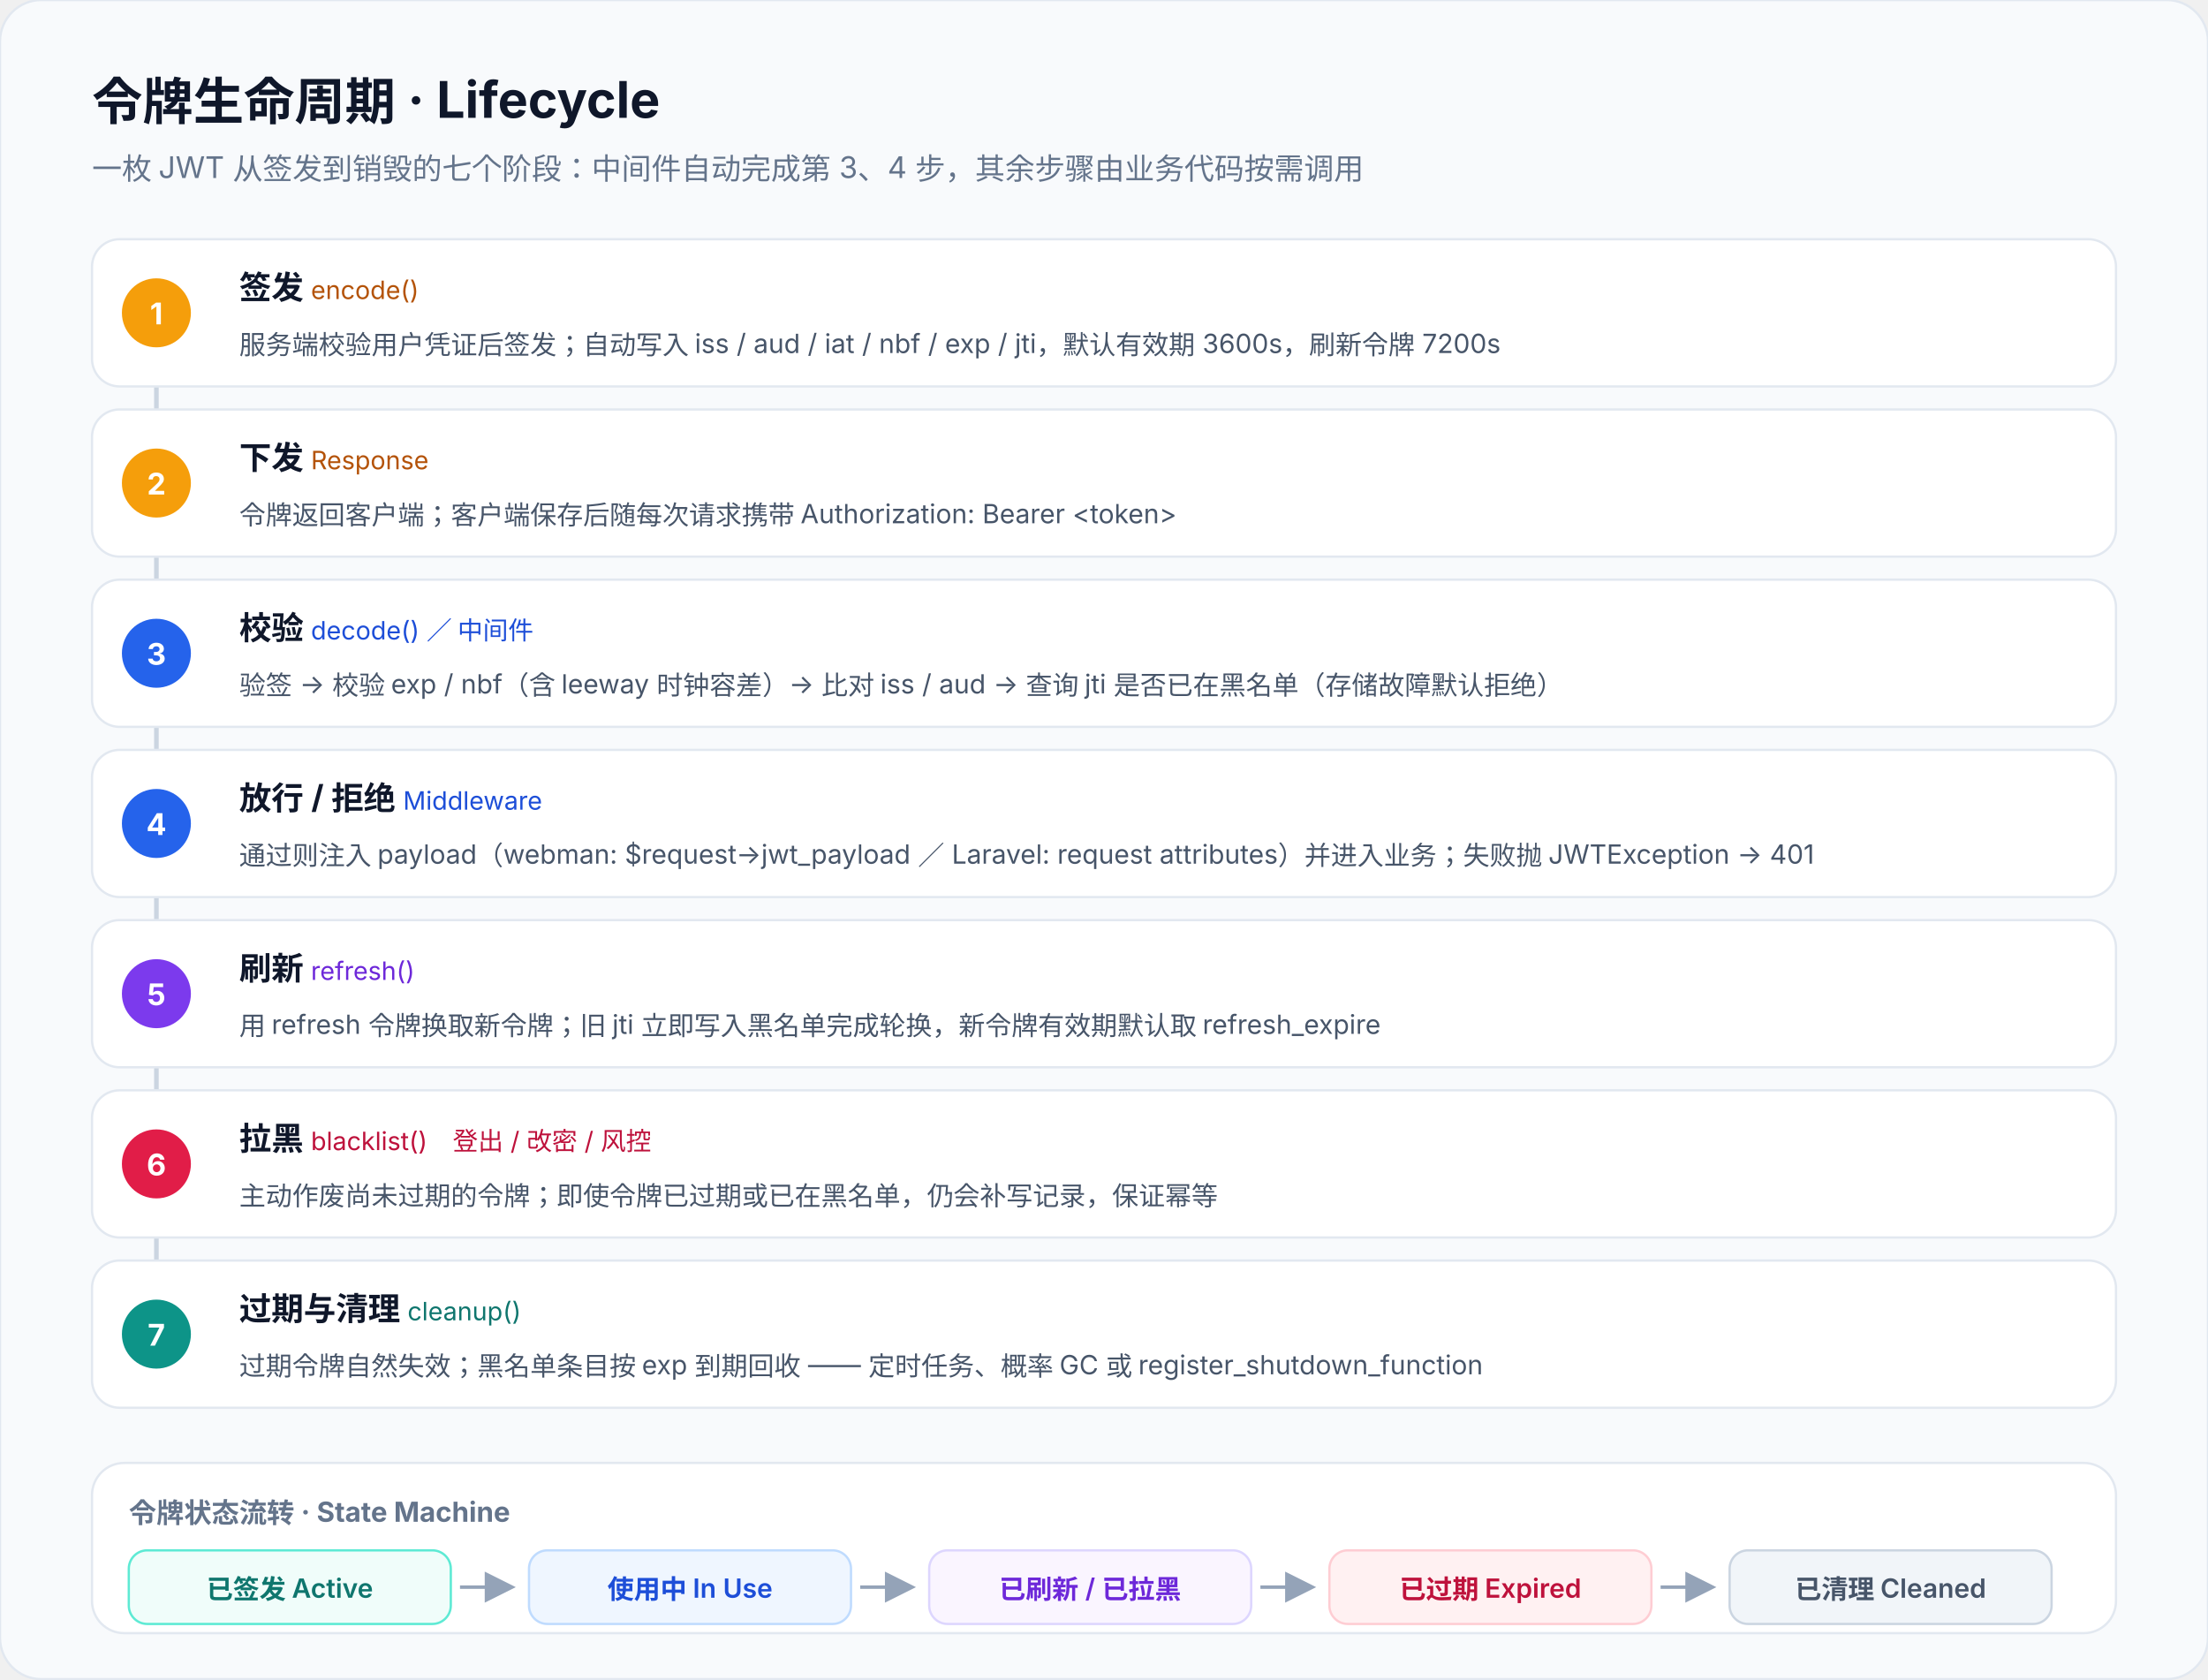
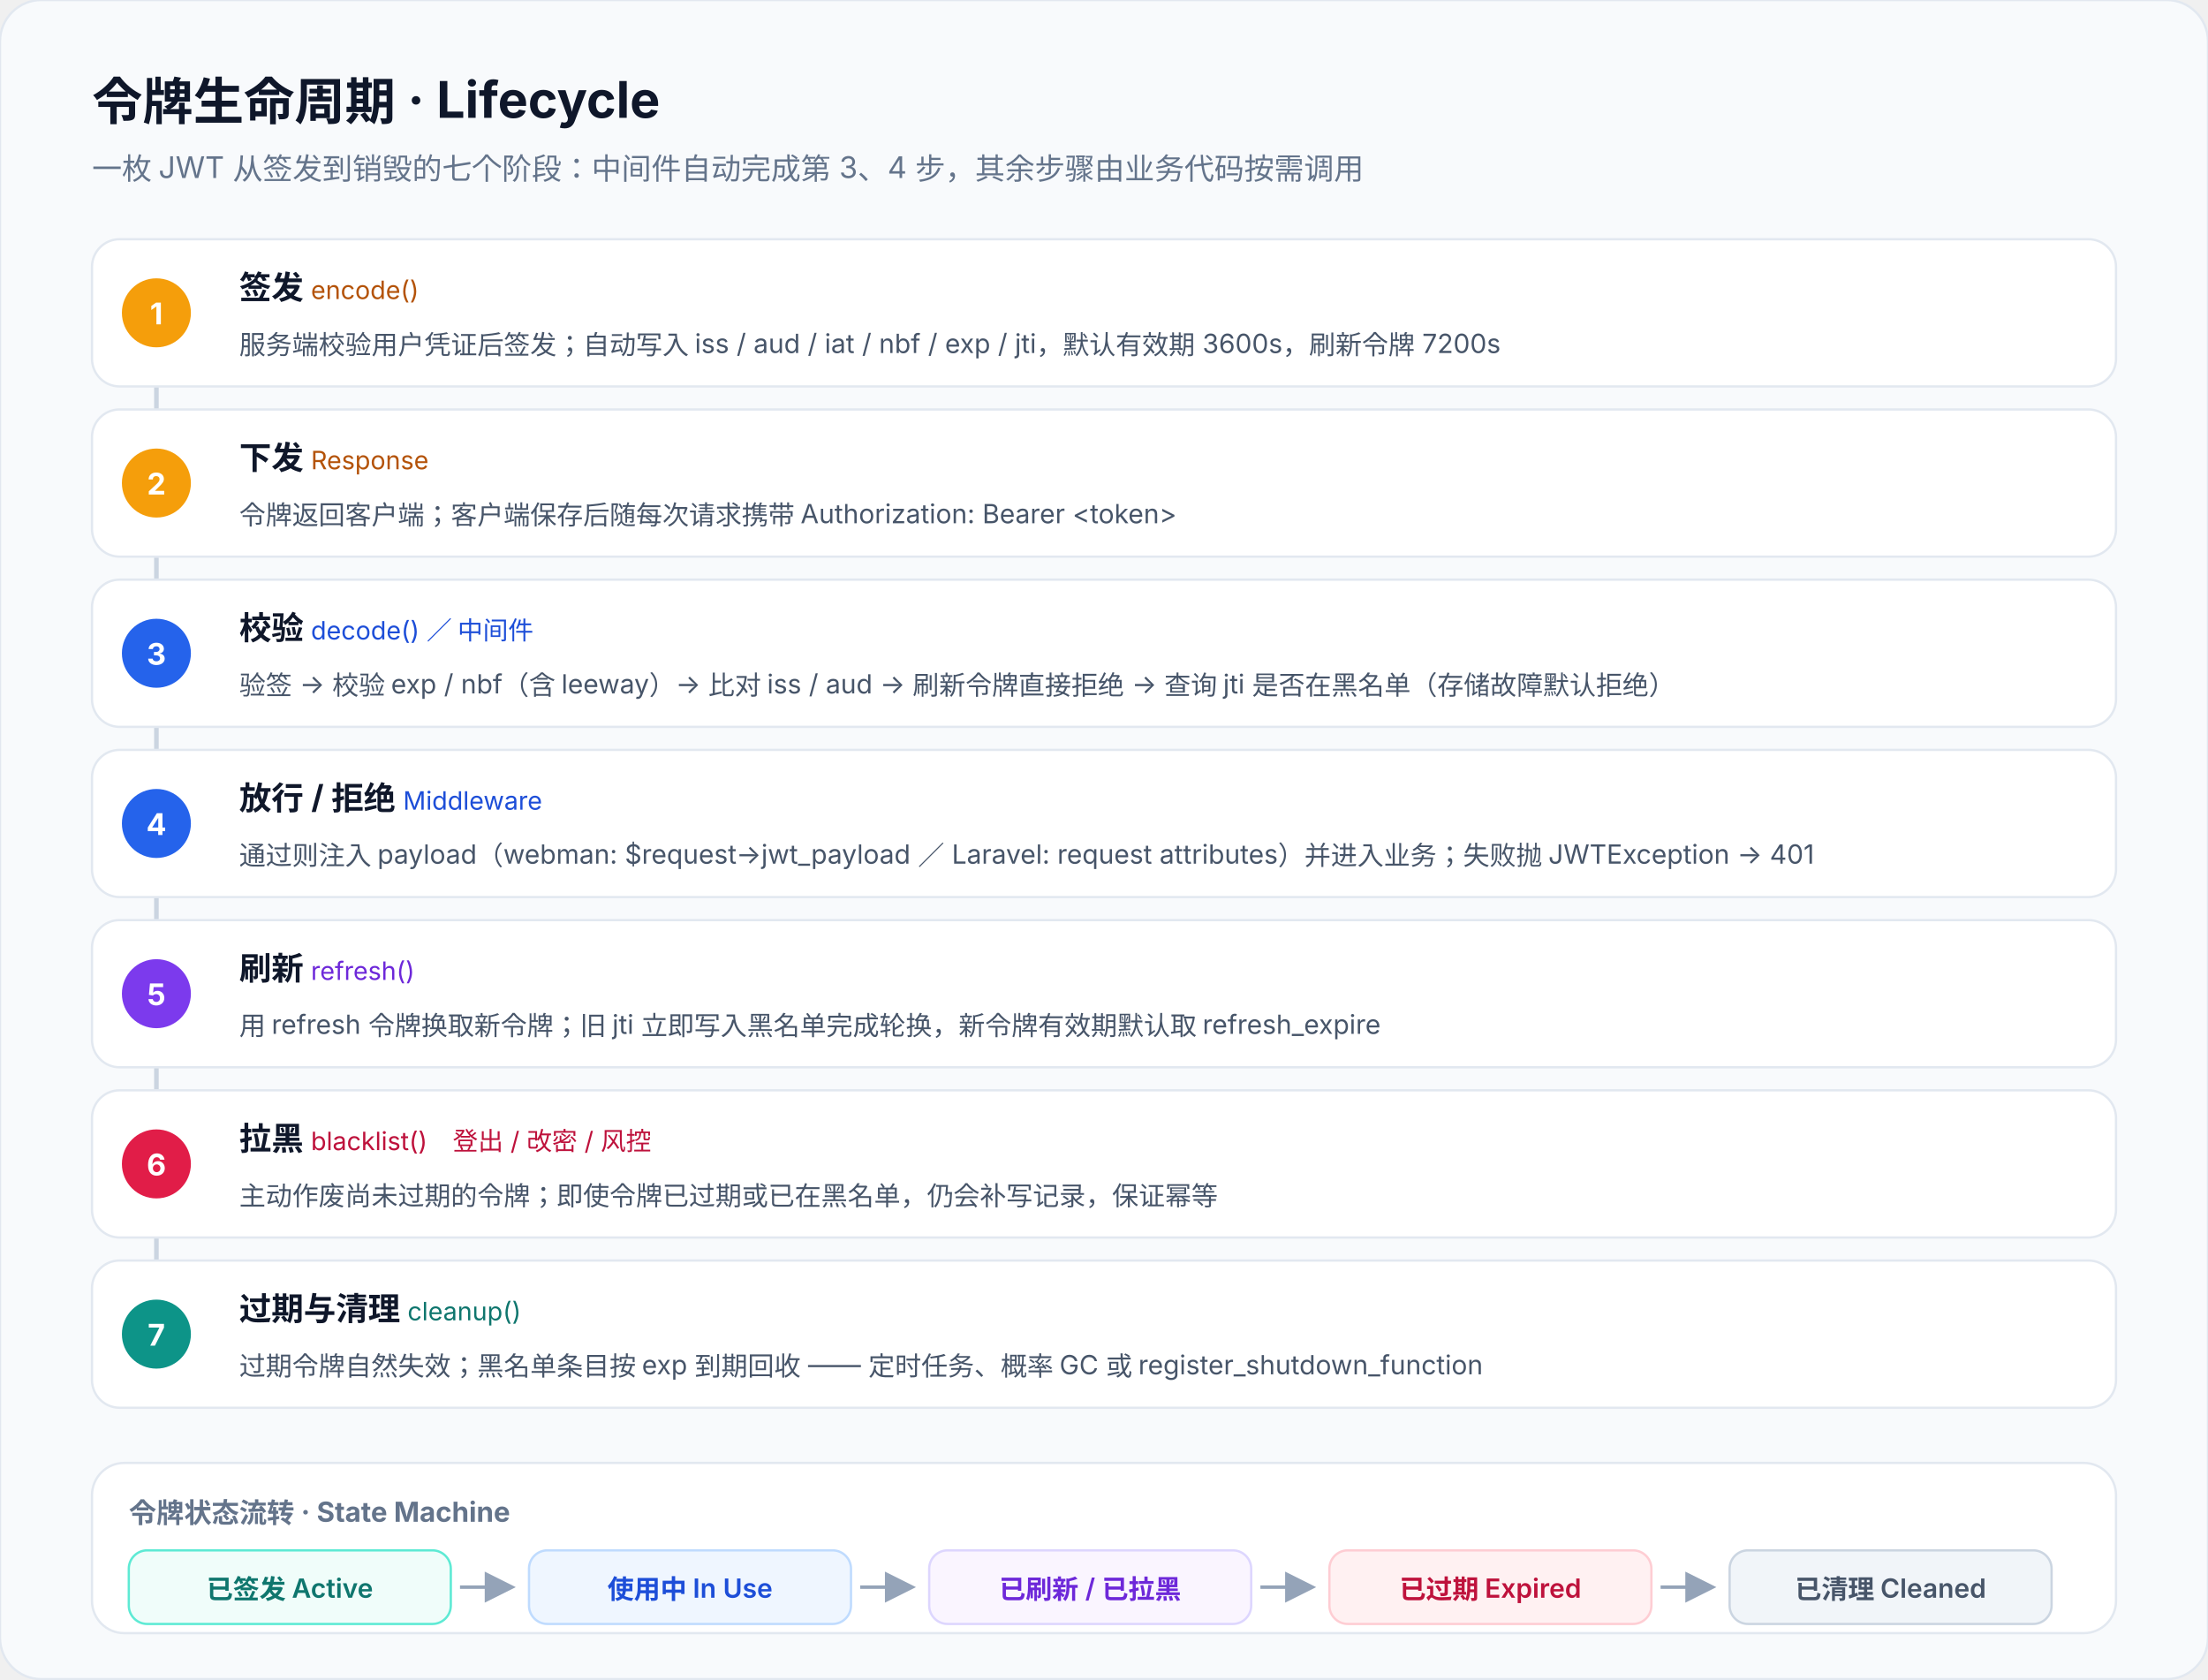
<svg xmlns="http://www.w3.org/2000/svg" width="960" height="730" viewBox="0 0 960 730" role="img" aria-labelledby="lifeTitle lifeDesc" font-family="-apple-system, BlinkMacSystemFont, 'Segoe UI', 'PingFang SC', 'Hiragino Sans GB', 'Microsoft YaHei', sans-serif">
  <defs>
    <marker id="lar" markerWidth="9" markerHeight="9" refX="7.5" refY="4.5" orient="auto">
      <path d="M0 0 L9 4.5 L0 9 z" fill="#94A3B8" />
    </marker>
  </defs>
  <rect x="0" y="0" width="960" height="730" rx="18" fill="#F8FAFC" stroke="#E2E8F0" />
  <text x="40" y="52" font-size="22" font-weight="700" fill="#0F172A">令牌生命周期 · Lifecycle</text>
  <text x="40" y="78" font-size="13" fill="#64748B">一枚 JWT 从签发到销毁的七个阶段：中间件自动完成第 3、4 步，其余步骤由业务代码按需调用</text>
  <line x1="68" y1="136" x2="68" y2="580" stroke="#CBD5E1" stroke-width="2" />
  <rect x="40" y="104" width="880" height="64" rx="12" fill="#FFFFFF" stroke="#E2E8F0" />
  <circle cx="68" cy="136" r="15" fill="#F59E0B" />
  <text x="68" y="141" font-size="13" font-weight="700" fill="#FFFFFF" text-anchor="middle">1</text>
  <text x="104" y="130" font-size="14" font-weight="700" fill="#0F172A">签发 <tspan font-size="11" font-weight="400" fill="#B45309">encode()</tspan>
  </text>
  <text x="104" y="154" font-size="11.5" fill="#475569">服务端校验用户凭证后签发；自动写入 iss / aud / iat / nbf / exp / jti，默认有效期 3600s，刷新令牌 7200s</text>
  <rect x="40" y="178" width="880" height="64" rx="12" fill="#FFFFFF" stroke="#E2E8F0" />
  <circle cx="68" cy="210" r="15" fill="#F59E0B" />
  <text x="68" y="215" font-size="13" font-weight="700" fill="#FFFFFF" text-anchor="middle">2</text>
  <text x="104" y="204" font-size="14" font-weight="700" fill="#0F172A">下发 <tspan font-size="11" font-weight="400" fill="#B45309">Response</tspan>
  </text>
  <text x="104" y="228" font-size="11.5" fill="#475569">令牌返回客户端；客户端保存后随每次请求携带 Authorization: Bearer &lt;token&gt;</text>
  <rect x="40" y="252" width="880" height="64" rx="12" fill="#FFFFFF" stroke="#E2E8F0" />
  <circle cx="68" cy="284" r="15" fill="#2563EB" />
  <text x="68" y="289" font-size="13" font-weight="700" fill="#FFFFFF" text-anchor="middle">3</text>
  <text x="104" y="278" font-size="14" font-weight="700" fill="#0F172A">校验 <tspan font-size="11" font-weight="400" fill="#1D4ED8">decode() ／ 中间件</tspan>
  </text>
-   <text x="104" y="302" font-size="11.5" fill="#475569">验签 → 校验 exp / nbf（含 leeway 时钟容差）→ 比对 iss / aud → 查询 jti 是否已在黑名单（存储故障默认拒绝）</text>
+   <text x="104" y="302" font-size="11.5" fill="#475569">验签 → 校验 exp / nbf（含 leeway）→ 比对 iss / aud → 刷新令牌直接拒绝 → 查询 jti 是否在黑名单（存储故障默认拒绝）</text>
  <rect x="40" y="326" width="880" height="64" rx="12" fill="#FFFFFF" stroke="#E2E8F0" />
  <circle cx="68" cy="358" r="15" fill="#2563EB" />
  <text x="68" y="363" font-size="13" font-weight="700" fill="#FFFFFF" text-anchor="middle">4</text>
  <text x="104" y="352" font-size="14" font-weight="700" fill="#0F172A">放行 / 拒绝 <tspan font-size="11" font-weight="400" fill="#1D4ED8">Middleware</tspan>
  </text>
  <text x="104" y="376" font-size="11.5" fill="#475569">通过则注入 payload（webman: $request-&gt;jwt_payload ／ Laravel: request attributes）并进入业务；失败抛 JWTException → 401</text>
  <rect x="40" y="400" width="880" height="64" rx="12" fill="#FFFFFF" stroke="#E2E8F0" />
  <circle cx="68" cy="432" r="15" fill="#7C3AED" />
  <text x="68" y="437" font-size="13" font-weight="700" fill="#FFFFFF" text-anchor="middle">5</text>
  <text x="104" y="426" font-size="14" font-weight="700" fill="#0F172A">刷新 <tspan font-size="11" font-weight="400" fill="#6D28D9">refresh()</tspan>
  </text>
  <text x="104" y="450" font-size="11.5" fill="#475569">用 refresh 令牌换取新令牌；旧 jti 立即写入黑名单完成轮换，新令牌有效期默认取 refresh_expire</text>
  <rect x="40" y="474" width="880" height="64" rx="12" fill="#FFFFFF" stroke="#E2E8F0" />
  <circle cx="68" cy="506" r="15" fill="#E11D48" />
  <text x="68" y="511" font-size="13" font-weight="700" fill="#FFFFFF" text-anchor="middle">6</text>
  <text x="104" y="500" font-size="14" font-weight="700" fill="#0F172A">拉黑 <tspan font-size="11" font-weight="400" fill="#BE123C">blacklist()　登出 / 改密 / 风控</tspan>
  </text>
  <text x="104" y="524" font-size="11.5" fill="#475569">主动作废尚未过期的令牌；即使令牌已过期或已在黑名单，仍会补写记录，保证幂等</text>
  <rect x="40" y="548" width="880" height="64" rx="12" fill="#FFFFFF" stroke="#E2E8F0" />
  <circle cx="68" cy="580" r="15" fill="#0D9488" />
  <text x="68" y="585" font-size="13" font-weight="700" fill="#FFFFFF" text-anchor="middle">7</text>
  <text x="104" y="574" font-size="14" font-weight="700" fill="#0F172A">过期与清理 <tspan font-size="11" font-weight="400" fill="#0F766E">cleanup()</tspan>
  </text>
  <text x="104" y="598" font-size="11.5" fill="#475569">过期令牌自然失效；黑名单条目按 exp 到期回收 —— 定时任务、概率 GC 或 register_shutdown_function</text>
  <rect x="40" y="636" width="880" height="74" rx="14" fill="#FFFFFF" stroke="#E2E8F0" />
  <text x="56" y="662" font-size="12" font-weight="700" fill="#64748B">令牌状态流转 · State Machine</text>
  <rect x="56" y="674" width="140" height="32" rx="8" fill="#F0FDFA" stroke="#5EEAD4" />
  <text x="126" y="695" font-size="11.5" font-weight="600" fill="#0F766E" text-anchor="middle">已签发 Active</text>
  <path d="M200 690 H222" stroke="#94A3B8" stroke-width="1.5" marker-end="url(#lar)" />
  <rect x="230" y="674" width="140" height="32" rx="8" fill="#EFF6FF" stroke="#BFDBFE" />
  <text x="300" y="695" font-size="11.5" font-weight="600" fill="#1D4ED8" text-anchor="middle">使用中 In Use</text>
  <path d="M374 690 H396" stroke="#94A3B8" stroke-width="1.5" marker-end="url(#lar)" />
  <rect x="404" y="674" width="140" height="32" rx="8" fill="#FAF5FF" stroke="#DDD6FE" />
  <text x="474" y="695" font-size="11.5" font-weight="600" fill="#6D28D9" text-anchor="middle">已刷新 / 已拉黑</text>
  <path d="M548 690 H570" stroke="#94A3B8" stroke-width="1.5" marker-end="url(#lar)" />
  <rect x="578" y="674" width="140" height="32" rx="8" fill="#FFF1F2" stroke="#FECDD3" />
  <text x="648" y="695" font-size="11.5" font-weight="600" fill="#BE123C" text-anchor="middle">已过期 Expired</text>
  <path d="M722 690 H744" stroke="#94A3B8" stroke-width="1.5" marker-end="url(#lar)" />
  <rect x="752" y="674" width="140" height="32" rx="8" fill="#F1F5F9" stroke="#CBD5E1" />
  <text x="822" y="695" font-size="11.5" font-weight="600" fill="#475569" text-anchor="middle">已清理 Cleaned</text>
</svg>
